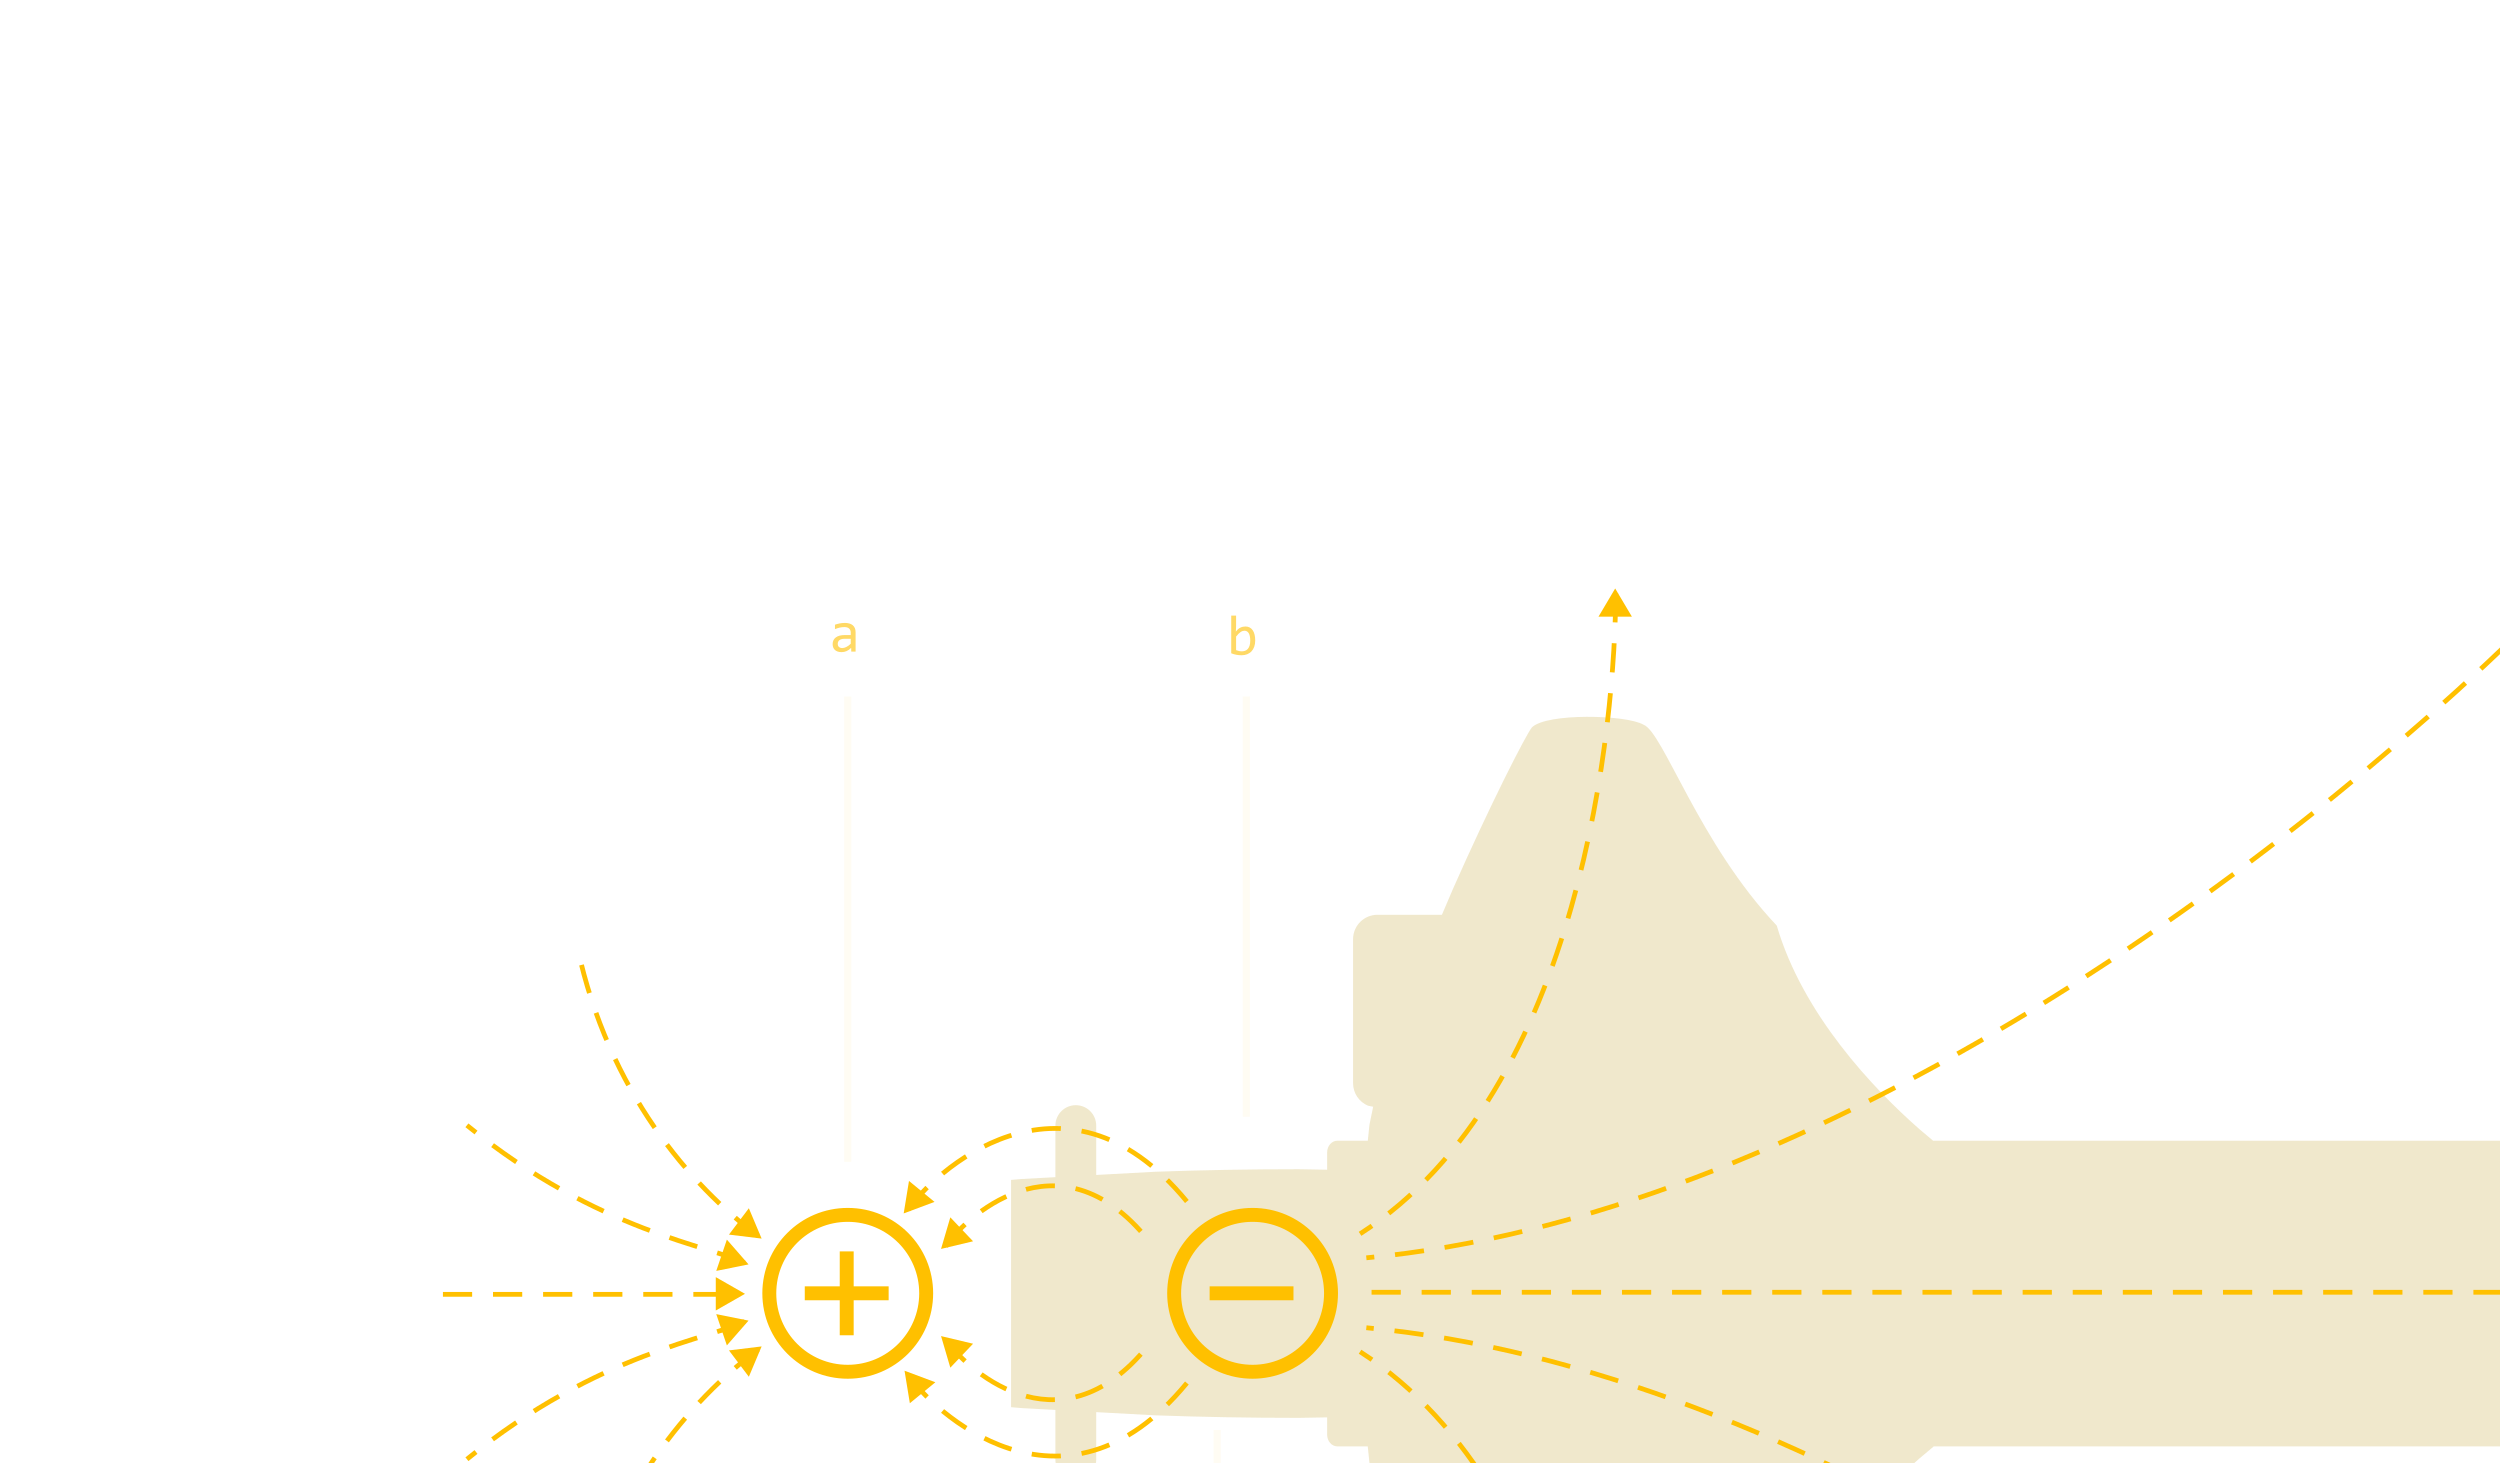
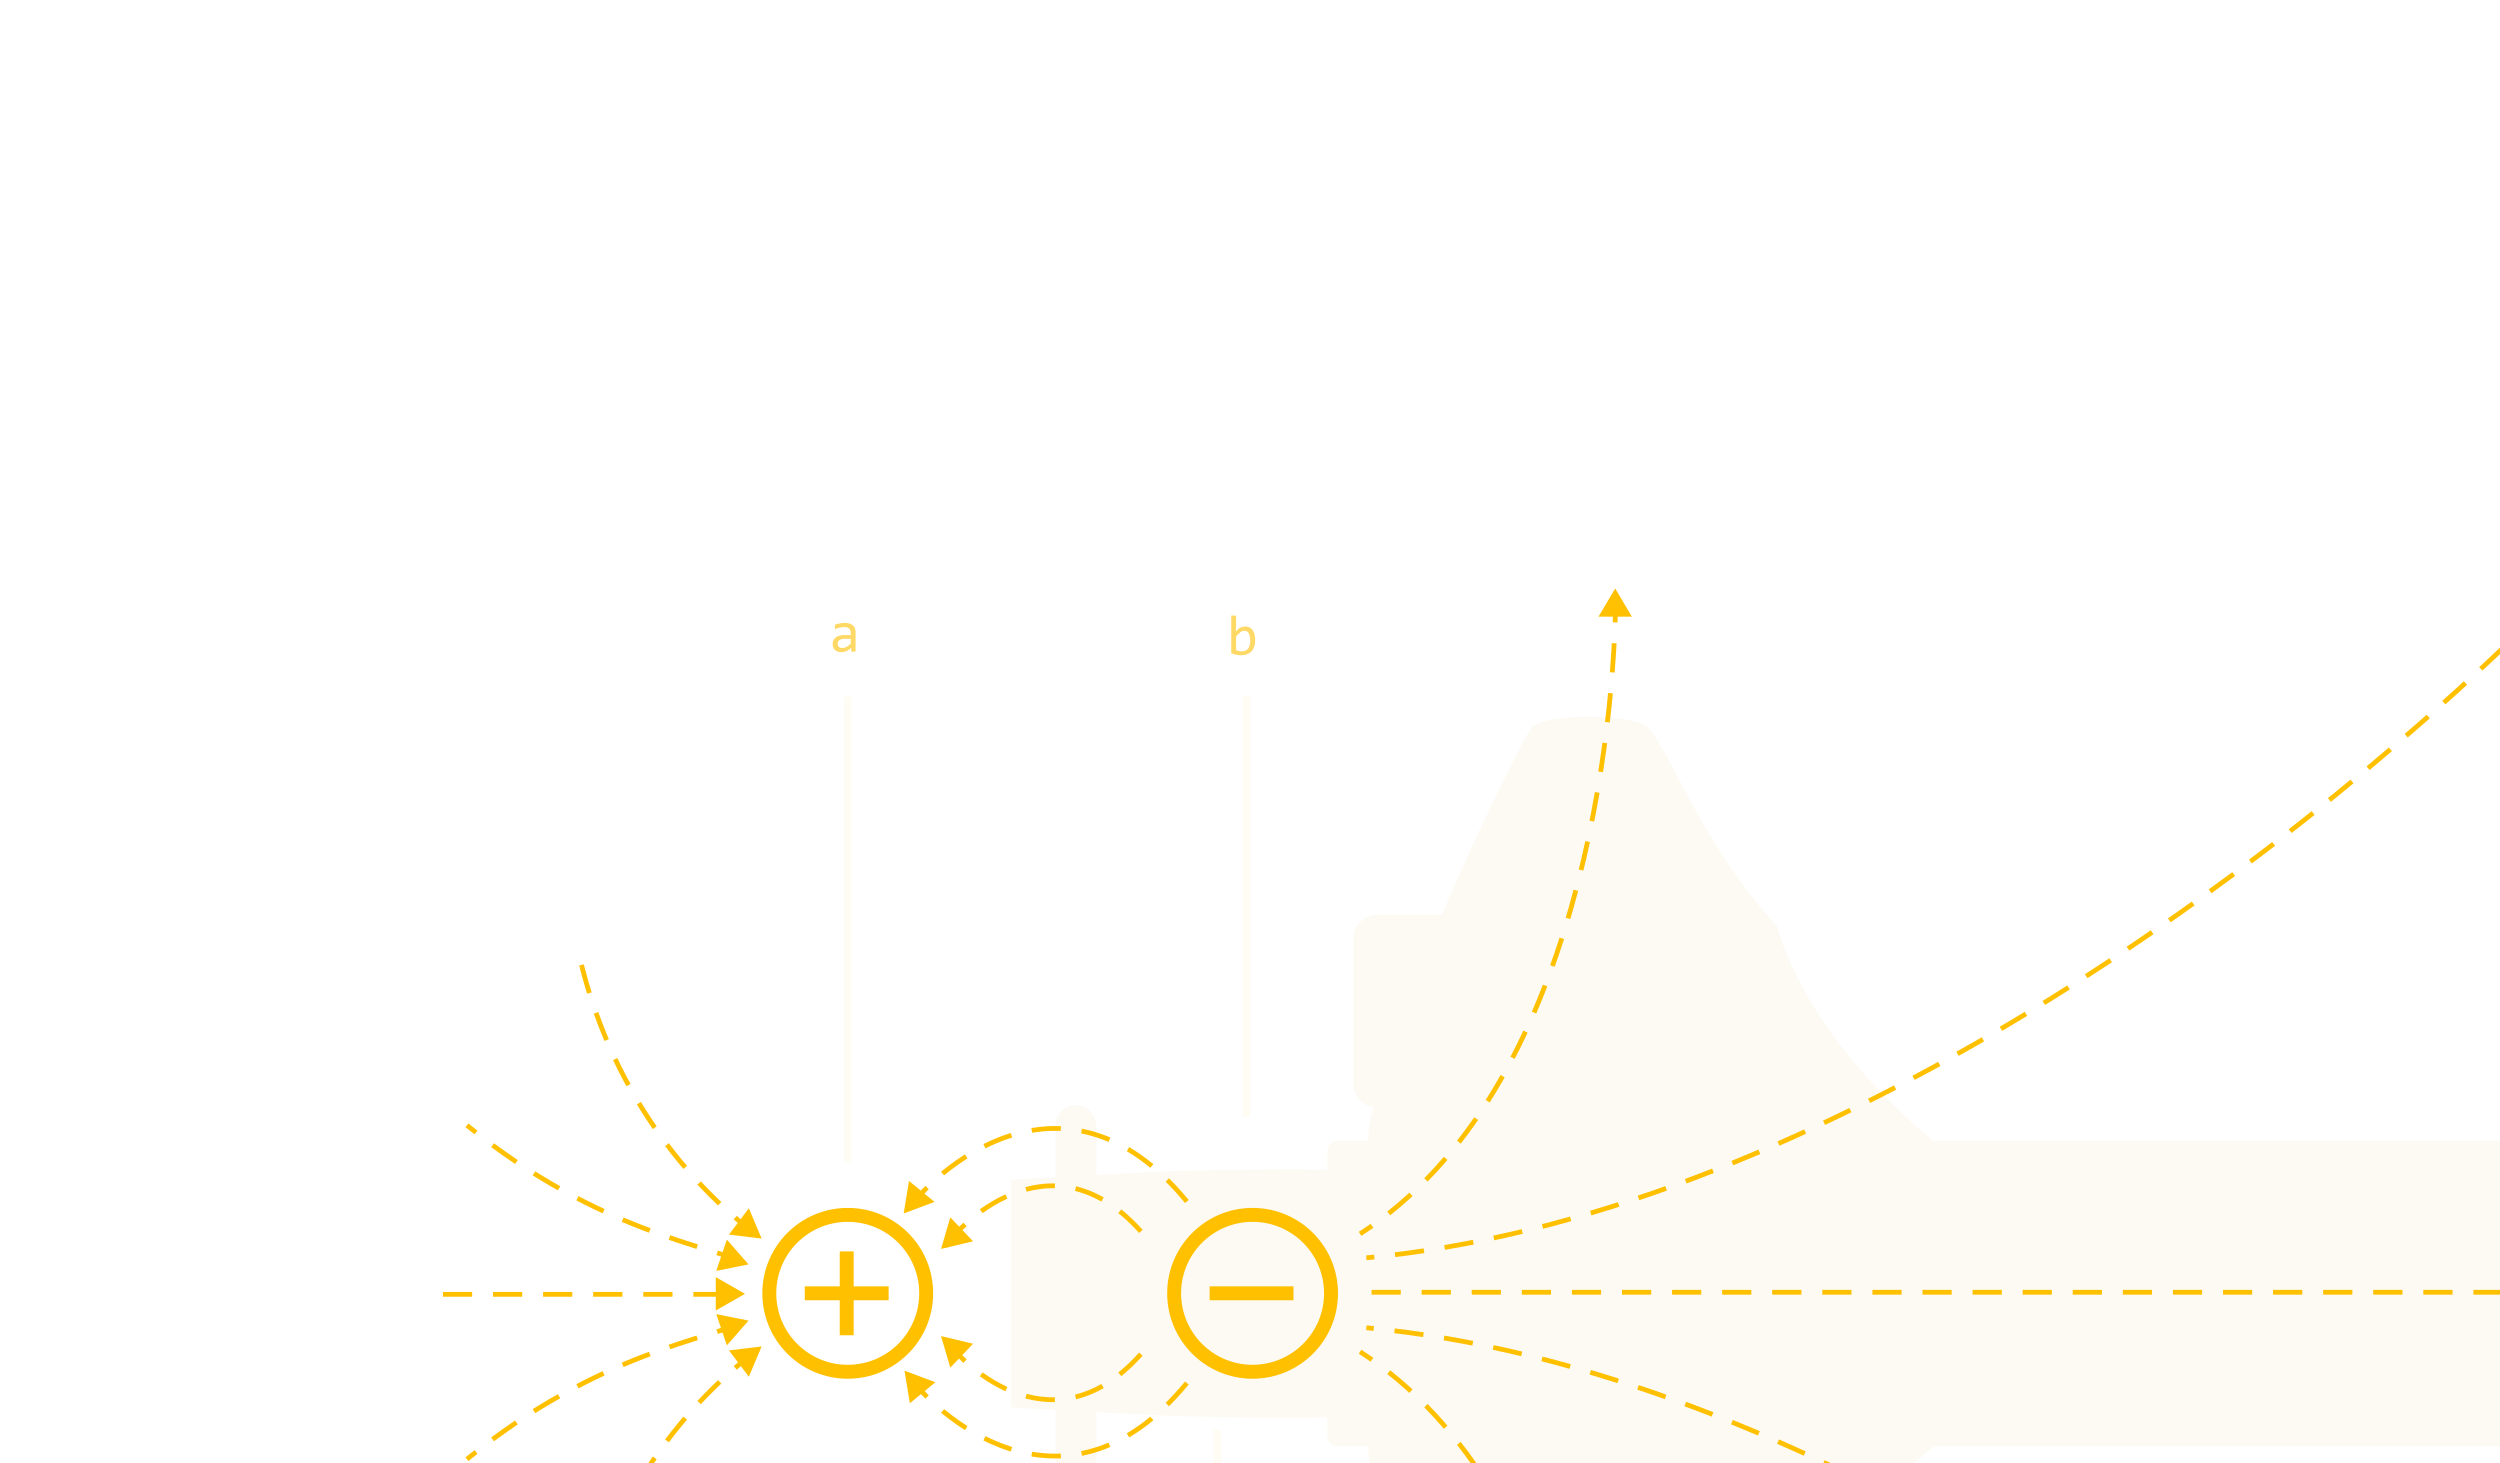
<svg xmlns="http://www.w3.org/2000/svg" viewBox="0 0 2396 1402" preserveAspectRatio="xMidYMid meet">
  <style>
  .flux {
    stroke-dasharray: 28 20;
    animation: flux-move 6s linear infinite;
  }

  @keyframes flux-move {
    from { stroke-dashoffset: 0; }
    to   { stroke-dashoffset: -288; }
  }

    .reverse {
  animation-direction: reverse;
}
  
  </style>
  <defs>
  
  </defs>
  <g>
    <path d="M1167.5 1752.5 1167.5 1534.53 1275.5 1452.97 1275.5 1403.5" stroke="#FFC000" stroke-width="6.875" stroke-miterlimit="8" stroke-opacity="0.05" fill="none" fill-rule="evenodd" />
    <path d="M1013.5 1826.5 1013.5 1533.89 1166.5 1418.18 1166.5 1370.5" stroke="#FFC000" stroke-width="6.875" stroke-miterlimit="8" stroke-opacity="0.05" fill="none" fill-rule="evenodd" />
    <path d="M861.5 1902.5 861.5 1532.68 1005.5 1423.5" stroke="#FFC000" stroke-width="6.875" stroke-miterlimit="8" stroke-opacity="0.05" fill="none" fill-rule="evenodd" />
-     <path d="M2643 1239.73C2643 1320.63 2544.92 1386.22 2423.94 1386.22L2423.86 1386.21 2423.82 1386.22 1853.31 1386.22 1839.43 1397.93C1795.42 1436.61 1727.78 1507.76 1702.82 1592.94 1628.37 1671.52 1593.75 1778.92 1575.06 1785.47 1566.92 1790.27 1543.7 1793.11 1520.76 1793 1497.82 1792.89 1475.17 1789.83 1468.16 1782.85 1462.19 1775.48 1427.7 1707.68 1392.49 1628.01L1381.94 1603.27 1320.17 1603.27C1307.25 1603.27 1296.78 1592.8 1296.78 1579.89L1296.78 1441.84C1296.78 1432.16 1302.67 1423.85 1311.06 1420.3L1316.02 1419.3 1312.47 1401.95 1310.85 1386.22 1281.69 1386.22C1276.29 1386.22 1271.92 1381.17 1271.92 1374.95L1271.92 1358.41 1244.58 1358.89C1197.55 1358.89 1151.65 1358.06 1107.31 1356.47L1050.61 1353.39 1050.61 1398.9C1050.61 1409.7 1041.85 1418.46 1031.05 1418.46 1020.25 1418.46 1011.49 1409.7 1011.49 1398.9L1011.49 1351.27 979.452 1349.53 969 1348.65 969 1130.82 979.452 1129.94 1011.49 1128.2 1011.49 1078.77C1011.49 1067.96 1020.25 1059.21 1031.05 1059.21 1041.85 1059.21 1050.61 1067.96 1050.61 1078.77L1050.61 1126.07 1107.31 1123C1151.65 1121.41 1197.55 1120.57 1244.58 1120.57L1271.92 1121.06 1271.92 1104.52C1271.92 1098.3 1276.29 1093.25 1281.69 1093.25L1310.9 1093.25 1312.47 1078.05 1316.02 1060.7 1311.06 1059.7C1302.67 1056.15 1296.78 1047.84 1296.78 1038.16L1296.78 900.11C1296.78 887.196 1307.25 876.728 1320.17 876.728L1381.94 876.728 1392.49 851.989C1427.7 772.319 1462.19 704.52 1468.16 697.153 1482.18 683.183 1558.78 684.929 1575.06 694.533 1593.75 701.082 1628.37 808.476 1702.82 887.057 1727.78 972.241 1795.42 1043.39 1839.43 1082.07L1852.68 1093.25 2423.82 1093.25 2423.86 1093.26 2423.94 1093.25C2544.92 1093.25 2643 1158.83 2643 1239.73Z" fill="#B88C00" fill-rule="evenodd" fill-opacity="0.2" />
+     <path d="M2643 1239.73C2643 1320.63 2544.92 1386.22 2423.94 1386.22L2423.86 1386.21 2423.82 1386.22 1853.31 1386.22 1839.43 1397.93C1795.42 1436.61 1727.78 1507.76 1702.82 1592.94 1628.37 1671.52 1593.75 1778.92 1575.06 1785.47 1566.92 1790.27 1543.7 1793.11 1520.76 1793 1497.82 1792.89 1475.17 1789.83 1468.16 1782.85 1462.19 1775.48 1427.7 1707.68 1392.49 1628.01L1381.94 1603.27 1320.17 1603.27C1307.25 1603.27 1296.78 1592.8 1296.78 1579.89L1296.78 1441.84C1296.78 1432.16 1302.67 1423.85 1311.06 1420.3L1316.02 1419.3 1312.47 1401.95 1310.85 1386.22 1281.69 1386.22C1276.29 1386.22 1271.92 1381.17 1271.92 1374.95L1271.92 1358.41 1244.58 1358.89C1197.55 1358.89 1151.65 1358.06 1107.31 1356.47L1050.61 1353.39 1050.61 1398.9C1050.61 1409.7 1041.85 1418.46 1031.05 1418.46 1020.25 1418.46 1011.49 1409.7 1011.49 1398.9L1011.49 1351.27 979.452 1349.53 969 1348.65 969 1130.82 979.452 1129.94 1011.49 1128.2 1011.49 1078.77C1011.49 1067.96 1020.25 1059.21 1031.05 1059.21 1041.85 1059.21 1050.61 1067.96 1050.61 1078.77L1050.61 1126.07 1107.31 1123C1151.65 1121.41 1197.55 1120.57 1244.58 1120.57L1271.92 1121.06 1271.92 1104.52C1271.92 1098.3 1276.29 1093.25 1281.69 1093.25L1310.9 1093.25 1312.47 1078.05 1316.02 1060.7 1311.06 1059.7C1302.67 1056.15 1296.78 1047.84 1296.78 1038.16L1296.78 900.11C1296.78 887.196 1307.25 876.728 1320.17 876.728L1381.94 876.728 1392.49 851.989C1427.7 772.319 1462.19 704.52 1468.16 697.153 1482.18 683.183 1558.78 684.929 1575.06 694.533 1593.75 701.082 1628.37 808.476 1702.82 887.057 1727.78 972.241 1795.42 1043.39 1839.43 1082.07L1852.68 1093.25 2423.82 1093.25 2423.86 1093.26 2423.94 1093.25C2544.92 1093.25 2643 1158.83 2643 1239.73Z" fill="#B88C00" fill-rule="evenodd" fill-opacity="0.05" />
    <path d="M812.5 667.5 812.5 1113.5" stroke="#FFC000" stroke-width="6.875" stroke-miterlimit="8" stroke-opacity="0.05" fill="none" fill-rule="evenodd" />
    <path d="M1194.5 667.5 1194.5 1070.26" stroke="#FFC000" stroke-width="6.875" stroke-miterlimit="8" stroke-opacity="0.05" fill="none" fill-rule="evenodd" />
    <path d="M0 0 0 75.47" stroke="#FFC000" stroke-width="6.875" stroke-miterlimit="8" stroke-opacity="0.05" fill="none" fill-rule="evenodd" transform="matrix(1 0 0 -1 1320.5 1692.97)" />
    <path d="M1192.73 604.48C1192.14 604.48 1191.54 604.573 1190.94 604.76 1190.33 604.947 1189.7 605.258 1189.05 605.693 1188.39 606.129 1187.71 606.707 1186.98 607.427 1186.26 608.147 1185.49 609.04 1184.66 610.107L1184.66 623.093C1185.58 623.449 1186.51 623.729 1187.45 623.933 1188.4 624.138 1189.3 624.24 1190.16 624.24 1191.23 624.24 1192.26 624.071 1193.23 623.733 1194.2 623.396 1195.06 622.831 1195.8 622.04 1196.54 621.249 1197.13 620.2 1197.57 618.893 1198.01 617.587 1198.23 615.964 1198.23 614.027 1198.23 612.622 1198.13 611.333 1197.92 610.16 1197.71 608.987 1197.39 607.982 1196.94 607.147 1196.5 606.311 1195.92 605.658 1195.23 605.187 1194.53 604.716 1193.7 604.48 1192.73 604.48ZM1180 590 1184.66 590 1184.66 600.373 1184.45 605.333C1185.79 603.538 1187.22 602.271 1188.75 601.534 1190.28 600.796 1191.92 600.427 1193.67 600.427 1195.21 600.427 1196.56 600.747 1197.72 601.387 1198.88 602.027 1199.85 602.929 1200.64 604.093 1201.43 605.258 1202.02 606.662 1202.41 608.307 1202.8 609.951 1203 611.787 1203 613.813 1203 616.035 1202.69 618.022 1202.08 619.773 1201.46 621.524 1200.58 623.009 1199.45 624.227 1198.31 625.444 1196.93 626.378 1195.31 627.026 1193.68 627.675 1191.85 628 1189.81 628 1188.22 628 1186.59 627.849 1184.93 627.547 1183.27 627.244 1181.63 626.764 1180 626.107Z" fill="#FFC000" fill-rule="evenodd" fill-opacity="0.6" />
    <path d="M809.478 612.212C808.327 612.212 807.335 612.328 806.502 612.562 805.67 612.795 804.988 613.127 804.456 613.558 803.925 613.989 803.531 614.505 803.274 615.106 803.017 615.707 802.889 616.385 802.889 617.138 802.889 617.659 802.969 618.157 803.128 618.633 803.287 619.108 803.544 619.53 803.898 619.898 804.253 620.266 804.713 620.558 805.28 620.773 805.847 620.988 806.538 621.096 807.353 621.096 808.415 621.096 809.633 620.769 811.006 620.114 812.379 619.458 813.827 618.422 815.35 617.004L815.35 612.212ZM809.584 597C811.196 597 812.649 597.18 813.942 597.539 815.235 597.898 816.329 598.445 817.223 599.181 818.118 599.917 818.804 600.841 819.282 601.954 819.761 603.067 820 604.377 820 605.885L820 624.516 815.855 624.516 815.749 620.881C814.296 622.335 812.822 623.385 811.325 624.031 809.828 624.677 808.256 625 806.608 625 805.085 625 803.783 624.802 802.703 624.408 801.622 624.013 800.732 623.47 800.033 622.779 799.333 622.088 798.819 621.276 798.491 620.342 798.164 619.409 798 618.395 798 617.3 798 614.59 798.996 612.467 800.989 610.933 802.982 609.398 805.926 608.631 809.823 608.631L815.35 608.631 815.35 606.262C815.35 604.664 814.845 603.385 813.836 602.425 812.826 601.465 811.285 600.985 809.212 600.985 807.707 600.985 806.223 601.155 804.762 601.497 803.301 601.837 801.791 602.322 800.232 602.95L800.232 598.723C800.816 598.508 801.467 598.297 802.185 598.091 802.902 597.884 803.659 597.7 804.456 597.539 805.253 597.377 806.086 597.247 806.954 597.148 807.822 597.05 808.699 597 809.584 597Z" fill="#FFC000" fill-rule="evenodd" fill-opacity="0.6" />
    <path d="M860.664 1957C861.274 1957 861.852 1957.12 862.399 1957.35 862.946 1957.59 863.421 1957.91 863.824 1958.32 864.228 1958.74 864.546 1959.22 864.779 1959.77 865.012 1960.32 865.129 1960.91 865.129 1961.54 865.129 1962.15 865.012 1962.73 864.779 1963.27 864.546 1963.81 864.228 1964.28 863.824 1964.69 863.421 1965.09 862.946 1965.41 862.399 1965.65 861.852 1965.88 861.274 1966 860.664 1966 860.036 1966 859.453 1965.88 858.915 1965.65 858.378 1965.41 857.907 1965.09 857.503 1964.69 857.1 1964.28 856.782 1963.81 856.549 1963.27 856.315 1962.73 856.199 1962.15 856.199 1961.54 856.199 1960.91 856.315 1960.32 856.549 1959.77 856.782 1959.22 857.1 1958.74 857.503 1958.32 857.907 1957.91 858.378 1957.59 858.915 1957.35 859.453 1957.12 860.036 1957 860.664 1957ZM882.235 1938.38 894.958 1938.38 894.958 1961.59 903 1961.59 903 1965.51 881.348 1965.51 881.348 1961.59 890.224 1961.59 890.224 1942.27 882.235 1942.27ZM832.61 1938C834.009 1938 835.318 1938.1 836.537 1938.3 837.756 1938.5 838.922 1938.82 840.034 1939.27L840.034 1943.76C838.868 1943.14 837.68 1942.7 836.47 1942.42 835.259 1942.14 834.009 1942 832.718 1942 831.516 1942 830.382 1942.23 829.315 1942.69 828.248 1943.15 827.311 1943.81 826.504 1944.68 825.698 1945.54 825.061 1946.59 824.595 1947.84 824.128 1949.08 823.895 1950.49 823.895 1952.05 823.895 1955.33 824.689 1957.79 826.276 1959.42 827.863 1961.05 830.064 1961.86 832.879 1961.86 834.152 1961.86 835.385 1961.72 836.577 1961.43 837.77 1961.14 838.922 1960.71 840.034 1960.14L840.034 1964.51C838.814 1964.98 837.564 1965.33 836.282 1965.55 835 1965.78 833.677 1965.89 832.314 1965.89 828.046 1965.89 824.761 1964.73 822.456 1962.41 820.152 1960.08 819 1956.68 819 1952.22 819 1950.07 819.332 1948.13 819.995 1946.38 820.659 1944.63 821.591 1943.14 822.793 1941.89 823.994 1940.65 825.429 1939.69 827.096 1939.01 828.764 1938.34 830.602 1938 832.61 1938ZM891.864 1927C892.385 1927 892.869 1927.09 893.317 1927.28 893.765 1927.47 894.155 1927.74 894.487 1928.08 894.819 1928.42 895.079 1928.82 895.267 1929.26 895.455 1929.7 895.549 1930.18 895.549 1930.7 895.549 1931.21 895.455 1931.68 895.267 1932.14 895.079 1932.59 894.819 1932.98 894.487 1933.32 894.155 1933.67 893.765 1933.93 893.317 1934.12 892.869 1934.31 892.385 1934.41 891.864 1934.41 891.345 1934.41 890.86 1934.31 890.412 1934.12 889.964 1933.93 889.574 1933.67 889.242 1933.32 888.91 1932.98 888.65 1932.59 888.462 1932.14 888.274 1931.68 888.18 1931.21 888.18 1930.7 888.18 1930.18 888.274 1929.7 888.462 1929.26 888.65 1928.82 888.91 1928.42 889.242 1928.08 889.574 1927.74 889.964 1927.47 890.412 1927.28 890.86 1927.09 891.345 1927 891.864 1927Z" fill="#FFC000" fill-rule="evenodd" fill-opacity="0.6" />
    <path d="M999.669 1888C1000.28 1888 1000.86 1888.12 1001.4 1888.35 1001.95 1888.59 1002.43 1888.91 1002.83 1889.32 1003.23 1889.74 1003.55 1890.22 1003.78 1890.77 1004.02 1891.32 1004.13 1891.91 1004.13 1892.54 1004.13 1893.15 1004.02 1893.73 1003.78 1894.27 1003.55 1894.81 1003.23 1895.28 1002.83 1895.69 1002.43 1896.09 1001.95 1896.41 1001.4 1896.65 1000.86 1896.88 1000.28 1897 999.669 1897 999.041 1897 998.459 1896.88 997.921 1896.65 997.382 1896.41 996.912 1896.09 996.508 1895.69 996.105 1895.28 995.786 1894.81 995.553 1894.27 995.32 1893.73 995.204 1893.15 995.204 1892.54 995.204 1891.91 995.32 1891.32 995.553 1890.77 995.786 1890.22 996.105 1889.74 996.508 1889.32 996.912 1888.91 997.382 1888.59 997.921 1888.35 998.459 1888.12 999.041 1888 999.669 1888ZM1052.23 1869.38 1064.96 1869.38 1064.96 1892.59 1073 1892.59 1073 1896.51 1051.35 1896.51 1051.35 1892.59 1060.22 1892.59 1060.22 1873.27 1052.23 1873.27ZM1021.24 1869.38 1033.97 1869.38 1033.97 1892.59 1042.01 1892.59 1042.01 1896.51 1020.36 1896.51 1020.36 1892.59 1029.23 1892.59 1029.23 1873.27 1021.24 1873.27ZM971.612 1869C973.011 1869 974.32 1869.1 975.539 1869.3 976.759 1869.5 977.924 1869.82 979.036 1870.27L979.036 1874.76C977.871 1874.14 976.683 1873.7 975.472 1873.42 974.261 1873.14 973.011 1873 971.719 1873 970.518 1873 969.384 1873.23 968.316 1873.69 967.249 1874.15 966.312 1874.81 965.505 1875.68 964.698 1876.54 964.062 1877.59 963.595 1878.84 963.129 1880.08 962.896 1881.49 962.896 1883.05 962.896 1886.33 963.69 1888.79 965.277 1890.42 966.864 1892.05 969.065 1892.87 971.881 1892.87 973.154 1892.87 974.387 1892.72 975.58 1892.43 976.772 1892.14 977.924 1891.71 979.036 1891.14L979.036 1895.51C977.817 1895.98 976.566 1896.33 975.284 1896.55 974.001 1896.78 972.679 1896.89 971.316 1896.89 967.048 1896.89 963.761 1895.73 961.457 1893.41 959.152 1891.08 958 1887.68 958 1883.22 958 1881.07 958.332 1879.13 958.995 1877.38 959.659 1875.63 960.592 1874.14 961.793 1872.89 962.995 1871.65 964.429 1870.69 966.097 1870.01 967.765 1869.34 969.603 1869 971.612 1869ZM1061.86 1858C1062.38 1858 1062.87 1858.09 1063.32 1858.28 1063.76 1858.47 1064.15 1858.74 1064.49 1859.08 1064.82 1859.42 1065.08 1859.82 1065.27 1860.26 1065.45 1860.7 1065.55 1861.18 1065.55 1861.7 1065.55 1862.21 1065.45 1862.68 1065.27 1863.13 1065.08 1863.59 1064.82 1863.98 1064.49 1864.32 1064.15 1864.67 1063.76 1864.93 1063.32 1865.12 1062.87 1865.31 1062.38 1865.41 1061.86 1865.41 1061.34 1865.41 1060.86 1865.31 1060.41 1865.12 1059.96 1864.93 1059.57 1864.67 1059.24 1864.32 1058.91 1863.98 1058.65 1863.59 1058.46 1863.13 1058.27 1862.68 1058.18 1862.21 1058.18 1861.7 1058.18 1861.18 1058.27 1860.7 1058.46 1860.26 1058.65 1859.82 1058.91 1859.42 1059.24 1859.08 1059.57 1858.74 1059.96 1858.47 1060.41 1858.28 1060.86 1858.09 1061.34 1858 1061.86 1858ZM1030.87 1858C1031.39 1858 1031.88 1858.09 1032.33 1858.28 1032.77 1858.47 1033.16 1858.74 1033.5 1859.08 1033.83 1859.42 1034.09 1859.82 1034.28 1860.26 1034.46 1860.7 1034.56 1861.18 1034.56 1861.7 1034.56 1862.21 1034.46 1862.68 1034.28 1863.13 1034.09 1863.59 1033.83 1863.98 1033.5 1864.32 1033.16 1864.67 1032.77 1864.93 1032.33 1865.12 1031.88 1865.31 1031.39 1865.41 1030.87 1865.41 1030.35 1865.41 1029.87 1865.31 1029.42 1865.12 1028.97 1864.93 1028.58 1864.67 1028.25 1864.32 1027.92 1863.98 1027.66 1863.59 1027.47 1863.13 1027.28 1862.68 1027.19 1862.21 1027.19 1861.7 1027.19 1861.18 1027.28 1860.7 1027.47 1860.26 1027.66 1859.82 1027.92 1859.42 1028.25 1859.08 1028.58 1858.74 1028.97 1858.47 1029.42 1858.28 1029.87 1858.09 1030.35 1858 1030.87 1858Z" fill="#FFC000" fill-rule="evenodd" fill-opacity="0.6" />
    <path d="M1138.39 1819C1138.99 1819 1139.57 1819.12 1140.11 1819.35 1140.65 1819.59 1141.13 1819.91 1141.53 1820.32 1141.93 1820.74 1142.24 1821.22 1142.47 1821.77 1142.71 1822.32 1142.82 1822.91 1142.82 1823.54 1142.82 1824.15 1142.71 1824.73 1142.47 1825.27 1142.24 1825.81 1141.93 1826.28 1141.53 1826.69 1141.13 1827.09 1140.65 1827.41 1140.11 1827.65 1139.57 1827.88 1138.99 1828 1138.39 1828 1137.76 1828 1137.18 1827.88 1136.65 1827.65 1136.12 1827.41 1135.65 1827.09 1135.25 1826.69 1134.85 1826.28 1134.53 1825.81 1134.3 1825.27 1134.07 1824.73 1133.95 1824.15 1133.95 1823.54 1133.95 1822.91 1134.07 1822.32 1134.3 1821.77 1134.53 1821.22 1134.85 1820.74 1135.25 1820.32 1135.65 1819.91 1136.12 1819.59 1136.65 1819.35 1137.18 1819.12 1137.76 1819 1138.39 1819ZM1221.37 1800.38 1234.01 1800.38 1234.01 1823.59 1242 1823.59 1242 1827.51 1220.49 1827.51 1220.49 1823.59 1229.31 1823.59 1229.31 1804.27 1221.37 1804.27ZM1190.59 1800.38 1203.23 1800.38 1203.23 1823.59 1211.22 1823.59 1211.22 1827.51 1189.71 1827.51 1189.71 1823.59 1198.53 1823.59 1198.53 1804.27 1190.59 1804.27ZM1159.81 1800.38 1172.45 1800.38 1172.45 1823.59 1180.44 1823.59 1180.44 1827.51 1158.93 1827.51 1158.93 1823.59 1167.75 1823.59 1167.75 1804.27 1159.81 1804.27ZM1110.52 1800C1111.91 1800 1113.21 1800.1 1114.42 1800.3 1115.63 1800.5 1116.79 1800.82 1117.89 1801.27L1117.89 1805.76C1116.74 1805.14 1115.56 1804.7 1114.35 1804.42 1113.15 1804.14 1111.91 1804 1110.63 1804 1109.43 1804 1108.31 1804.23 1107.25 1804.69 1106.19 1805.15 1105.26 1805.81 1104.45 1806.68 1103.65 1807.54 1103.02 1808.59 1102.56 1809.84 1102.09 1811.08 1101.86 1812.49 1101.86 1814.05 1101.86 1817.33 1102.65 1819.79 1104.23 1821.42 1105.8 1823.05 1107.99 1823.86 1110.79 1823.86 1112.05 1823.86 1113.28 1823.72 1114.46 1823.43 1115.64 1823.14 1116.79 1822.71 1117.89 1822.14L1117.89 1826.51C1116.68 1826.98 1115.44 1827.33 1114.17 1827.55 1112.89 1827.78 1111.58 1827.89 1110.23 1827.89 1105.99 1827.89 1102.72 1826.73 1100.43 1824.41 1098.14 1822.08 1097 1818.68 1097 1814.22 1097 1812.07 1097.33 1810.13 1097.99 1808.38 1098.65 1806.63 1099.57 1805.14 1100.77 1803.89 1101.96 1802.65 1103.39 1801.69 1105.04 1801.01 1106.7 1800.34 1108.52 1800 1110.52 1800ZM1230.94 1789C1231.46 1789 1231.94 1789.09 1232.38 1789.28 1232.83 1789.47 1233.21 1789.74 1233.54 1790.08 1233.87 1790.42 1234.13 1790.82 1234.32 1791.26 1234.51 1791.7 1234.6 1792.18 1234.6 1792.7 1234.6 1793.21 1234.51 1793.68 1234.32 1794.13 1234.13 1794.59 1233.87 1794.98 1233.54 1795.32 1233.21 1795.67 1232.83 1795.93 1232.38 1796.12 1231.94 1796.31 1231.46 1796.41 1230.94 1796.41 1230.42 1796.41 1229.94 1796.31 1229.5 1796.12 1229.05 1795.93 1228.66 1795.67 1228.33 1795.32 1228 1794.98 1227.75 1794.59 1227.56 1794.13 1227.37 1793.68 1227.28 1793.21 1227.28 1792.7 1227.28 1792.18 1227.37 1791.7 1227.56 1791.26 1227.75 1790.82 1228 1790.42 1228.33 1790.08 1228.66 1789.74 1229.05 1789.47 1229.5 1789.28 1229.94 1789.09 1230.42 1789 1230.94 1789ZM1200.16 1789C1200.68 1789 1201.16 1789.09 1201.6 1789.28 1202.05 1789.47 1202.43 1789.74 1202.76 1790.08 1203.09 1790.42 1203.35 1790.82 1203.54 1791.26 1203.73 1791.7 1203.82 1792.18 1203.82 1792.7 1203.82 1793.21 1203.73 1793.68 1203.54 1794.13 1203.35 1794.59 1203.09 1794.98 1202.76 1795.32 1202.43 1795.67 1202.05 1795.93 1201.6 1796.12 1201.16 1796.31 1200.68 1796.41 1200.16 1796.41 1199.64 1796.41 1199.16 1796.31 1198.72 1796.12 1198.27 1795.93 1197.88 1795.67 1197.55 1795.32 1197.22 1794.98 1196.97 1794.59 1196.78 1794.13 1196.59 1793.68 1196.5 1793.21 1196.5 1792.7 1196.5 1792.18 1196.59 1791.7 1196.78 1791.26 1196.97 1790.82 1197.22 1790.42 1197.55 1790.08 1197.88 1789.74 1198.27 1789.47 1198.72 1789.28 1199.16 1789.09 1199.64 1789 1200.16 1789ZM1169.38 1789C1169.9 1789 1170.38 1789.09 1170.82 1789.28 1171.27 1789.47 1171.66 1789.74 1171.98 1790.08 1172.31 1790.42 1172.57 1790.82 1172.76 1791.26 1172.95 1791.7 1173.04 1792.18 1173.04 1792.7 1173.04 1793.21 1172.95 1793.68 1172.76 1794.13 1172.57 1794.59 1172.31 1794.98 1171.98 1795.32 1171.66 1795.67 1171.27 1795.93 1170.82 1796.12 1170.38 1796.31 1169.9 1796.41 1169.38 1796.41 1168.86 1796.41 1168.38 1796.31 1167.94 1796.12 1167.49 1795.93 1167.1 1795.67 1166.77 1795.32 1166.45 1794.98 1166.19 1794.59 1166 1794.13 1165.81 1793.68 1165.72 1793.21 1165.72 1792.7 1165.72 1792.18 1165.81 1791.7 1166 1791.26 1166.19 1790.82 1166.45 1790.42 1166.77 1790.08 1167.1 1789.74 1167.49 1789.47 1167.94 1789.28 1168.38 1789.09 1168.86 1789 1169.38 1789Z" fill="#FFC000" fill-rule="evenodd" fill-opacity="0.6" />
    <path d="M1308.65 1750C1309.26 1750 1309.84 1750.12 1310.39 1750.35 1310.93 1750.59 1311.41 1750.91 1311.81 1751.32 1312.22 1751.74 1312.53 1752.22 1312.77 1752.77 1313 1753.32 1313.12 1753.91 1313.12 1754.54 1313.12 1755.15 1313 1755.73 1312.77 1756.27 1312.53 1756.81 1312.22 1757.28 1311.81 1757.69 1311.41 1758.09 1310.93 1758.41 1310.39 1758.65 1309.84 1758.88 1309.26 1759 1308.65 1759 1308.03 1759 1307.44 1758.88 1306.91 1758.65 1306.37 1758.41 1305.9 1758.09 1305.49 1757.69 1305.09 1757.28 1304.77 1756.81 1304.54 1756.27 1304.31 1755.73 1304.19 1755.15 1304.19 1754.54 1304.19 1753.91 1304.31 1753.32 1304.54 1752.77 1304.77 1752.22 1305.09 1751.74 1305.49 1751.32 1305.9 1750.91 1306.37 1750.59 1306.91 1750.35 1307.44 1750.12 1308.03 1750 1308.65 1750ZM1357.46 1731.38 1362.78 1731.38 1369.4 1749.32 1370.82 1753.7 1372.3 1749.22 1378.86 1731.38 1384 1731.38 1373.41 1758.51 1368.03 1758.51ZM1330.22 1731.38 1342.94 1731.38 1342.94 1754.59 1350.98 1754.59 1350.98 1758.51 1329.33 1758.51 1329.33 1754.59 1338.21 1754.59 1338.21 1735.27 1330.22 1735.27ZM1280.61 1731C1282 1731 1283.31 1731.1 1284.53 1731.3 1285.75 1731.5 1286.92 1731.82 1288.03 1732.27L1288.03 1736.76C1286.86 1736.14 1285.68 1735.7 1284.47 1735.42 1283.26 1735.14 1282 1735 1280.71 1735 1279.51 1735 1278.38 1735.23 1277.31 1735.69 1276.25 1736.15 1275.31 1736.81 1274.5 1737.68 1273.7 1738.54 1273.06 1739.59 1272.59 1740.84 1272.13 1742.08 1271.89 1743.49 1271.89 1745.05 1271.89 1748.33 1272.69 1750.79 1274.27 1752.42 1275.86 1754.05 1278.06 1754.86 1280.88 1754.86 1282.15 1754.86 1283.38 1754.72 1284.57 1754.43 1285.77 1754.14 1286.92 1753.71 1288.03 1753.14L1288.03 1757.51C1286.81 1757.98 1285.56 1758.33 1284.28 1758.55 1283 1758.78 1281.67 1758.89 1280.31 1758.89 1276.04 1758.89 1272.76 1757.73 1270.46 1755.41 1268.15 1753.08 1267 1749.68 1267 1745.22 1267 1743.07 1267.33 1741.13 1267.99 1739.38 1268.66 1737.63 1269.59 1736.14 1270.79 1734.89 1271.99 1733.65 1273.43 1732.69 1275.09 1732.01 1276.76 1731.34 1278.6 1731 1280.61 1731ZM1339.85 1720C1340.37 1720 1340.85 1720.09 1341.3 1720.28 1341.75 1720.47 1342.14 1720.74 1342.47 1721.08 1342.8 1721.42 1343.06 1721.82 1343.25 1722.26 1343.44 1722.7 1343.53 1723.18 1343.53 1723.7 1343.53 1724.21 1343.44 1724.68 1343.25 1725.14 1343.06 1725.59 1342.8 1725.98 1342.47 1726.32 1342.14 1726.67 1341.75 1726.93 1341.3 1727.12 1340.85 1727.31 1340.37 1727.41 1339.85 1727.41 1339.33 1727.41 1338.84 1727.31 1338.39 1727.12 1337.95 1726.93 1337.56 1726.67 1337.22 1726.32 1336.89 1725.98 1336.63 1725.59 1336.44 1725.14 1336.26 1724.68 1336.16 1724.21 1336.16 1723.7 1336.16 1723.18 1336.26 1722.7 1336.44 1722.26 1336.63 1721.82 1336.89 1721.42 1337.22 1721.08 1337.56 1720.74 1337.95 1720.47 1338.39 1720.28 1338.84 1720.09 1339.33 1720 1339.85 1720Z" fill="#FFC000" fill-rule="evenodd" fill-opacity="0.6" />
    <path class="flux" d="M1314.5 1238.5 2814.36 1238.5" stroke="#FFC000" stroke-width="4.583" stroke-miterlimit="8" fill="none" fill-rule="evenodd" />
    <path class="flux" d="M424.5 1240.5 710.287 1240.5" stroke="#FFC000" stroke-width="4.583" stroke-miterlimit="8" fill="none" fill-rule="evenodd" />
    <path class="flux reverse" d="M870.5 1159.5C891.212 1126.99 1018 1006.2 1137.5 1151.51" stroke="#FFC000" stroke-width="4.583" stroke-miterlimit="8" fill="none" fill-rule="evenodd" />
    <path class="flux reverse" d="M906.5 1194.5C921.549 1170.33 1013.67 1080.51 1100.5 1188.56" stroke="#FFC000" stroke-width="4.583" stroke-miterlimit="8" fill="none" fill-rule="evenodd" />
    <path class="flux reverse" d="M726.5 1184.5C662.309 1136.95 583.137 1045.72 553.5 908.5" stroke="#FFC000" stroke-width="4.583" stroke-miterlimit="8" fill="none" fill-rule="evenodd" />
    <path class="flux reverse" d="M713.5 1210.5C683.827 1194.49 573.964 1181.34 447.5 1078.5" stroke="#FFC000" stroke-width="4.583" stroke-miterlimit="8" fill="none" fill-rule="evenodd" />
    <path class="flux reverse" d="M2432.5 588.5C2172.44 845.562 1726.51 1166.59 1309.5 1205.5" stroke="#FFC000" stroke-width="4.583" stroke-miterlimit="8" fill="none" fill-rule="evenodd" />
    <path class="flux reverse" d="M1548.5 568.5C1548.11 688.567 1517.29 1045.09 1303.5 1182.5" stroke="#FFC000" stroke-width="4.583" stroke-miterlimit="8" fill="none" fill-rule="evenodd" />
    <g>
      <g>
        <g>
          <path d="M1200.5 1162.31C1157.86 1162.3 1123.28 1196.86 1123.27 1239.5 1123.26 1282.14 1157.81 1316.72 1200.46 1316.73 1243.1 1316.74 1277.68 1282.19 1277.69 1239.54 1277.69 1239.54 1277.69 1239.53 1277.69 1239.52 1277.71 1196.9 1243.18 1162.33 1200.56 1162.31 1200.54 1162.31 1200.52 1162.31 1200.5 1162.31ZM1200.5 1312.67C1160.1 1312.68 1127.34 1279.94 1127.33 1239.54 1127.32 1199.14 1160.06 1166.39 1200.46 1166.37 1240.85 1166.36 1273.61 1199.1 1273.62 1239.5 1273.62 1239.51 1273.62 1239.52 1273.62 1239.53 1273.58 1279.9 1240.87 1312.62 1200.5 1312.67Z" stroke="#FFC000" stroke-width="9.286" fill="#FFC000" />
          <path d="M1163.94 1237.47 1235.03 1237.47 1235.03 1241.53 1163.94 1241.53Z" stroke="#FFC000" stroke-width="9.286" fill="#FFC000" />
        </g>
      </g>
    </g>
    <g>
      <g>
        <g>
          <path d="M812.5 1162.31C769.858 1162.3 735.28 1196.86 735.268 1239.5 735.255 1282.14 769.813 1316.72 812.455 1316.73 855.097 1316.74 889.675 1282.19 889.687 1239.54 889.687 1239.54 889.687 1239.53 889.687 1239.52 889.71 1196.9 855.179 1162.33 812.561 1162.31 812.541 1162.31 812.52 1162.31 812.5 1162.31ZM812.5 1312.67C772.102 1312.68 739.343 1279.94 739.33 1239.54 739.318 1199.14 772.057 1166.39 812.455 1166.37 852.853 1166.36 885.613 1199.1 885.625 1239.5 885.625 1239.51 885.625 1239.52 885.625 1239.53 885.585 1279.9 852.873 1312.62 812.5 1312.67Z" stroke="#FFC000" stroke-width="9.286" fill="#FFC000" />
          <path d="M813.516 1203.98 809.453 1203.98 809.453 1237.47 775.938 1237.47 775.938 1241.53 809.453 1241.53 809.453 1275.08 813.516 1275.08 813.516 1241.53 847.031 1241.53 847.031 1237.47 813.516 1237.47 813.516 1203.98Z" stroke="#FFC000" stroke-width="9.286" fill="#FFC000" />
        </g>
      </g>
    </g>
    <path class="flux reverse" d="M78 267C45.495 246.288-75.304 119.501 70.01 0" stroke="#FFC000" stroke-width="4.583" stroke-miterlimit="8" fill="none" fill-rule="evenodd" transform="matrix(-1.83697e-16 -1 -1 1.83697e-16 1137.5 1395.5)" />
    <path class="flux reverse" d="M58 194C33.83 178.951-55.995 86.828 52.058 0" stroke="#FFC000" stroke-width="4.583" stroke-miterlimit="8" fill="none" fill-rule="evenodd" transform="matrix(-1.83697e-16 -1 -1 1.83697e-16 1100.5 1341.5)" />
    <path class="flux reverse" d="M173 276C108.809 228.446 29.637 137.221 0 0" stroke="#FFC000" stroke-width="4.583" stroke-miterlimit="8" fill="none" fill-rule="evenodd" transform="matrix(1 0 0 -1 553.5 1569.5)" />
    <path class="flux reverse" d="M266 132C236.326 115.994 126.464 102.836 0 0" stroke="#FFC000" stroke-width="4.583" stroke-miterlimit="8" fill="none" fill-rule="evenodd" transform="matrix(1 0 0 -1 447.5 1398.5)" />
    <path class="flux reverse" d="M616 1123C359.355 862.939 38.847 417.015 0 0" stroke="#FFC000" stroke-width="4.583" stroke-miterlimit="8" fill="none" fill-rule="evenodd" transform="matrix(6.12323e-17 1 1 -6.12323e-17 1309.5 1272.5)" />
    <path class="flux reverse" d="M614 245C493.933 244.609 137.414 213.792 0 0" stroke="#FFC000" stroke-width="4.583" stroke-miterlimit="8" fill="none" fill-rule="evenodd" transform="matrix(6.12323e-17 1 1 -6.12323e-17 1303.5 1295.5)" />
    <path d="M1532 591 1548 564 1564 591Z" fill="#FFC000" fill-rule="evenodd" />
    <path d="M2404.69 592.797 2435.24 584.881 2426.94 615.323Z" fill="#FFC000" fill-rule="evenodd" />
    <path d="M2793 1222 2820 1237.5 2793 1253Z" fill="#FFC000" fill-rule="evenodd" />
    <path d="M895.643 1151.9 866.089 1162.95 871.175 1131.81Z" fill="#FFC000" fill-rule="evenodd" />
    <path d="M932.585 1189.65 901.893 1196.97 910.783 1166.7Z" fill="#FFC000" fill-rule="evenodd" />
    <path d="M686 1224 714 1240 686 1256Z" fill="#FFC000" fill-rule="evenodd" />
    <path d="M696.637 1188.05 717.389 1211.81 686.456 1218.03Z" fill="#FFC000" fill-rule="evenodd" />
    <path d="M717.698 1157.98 729.947 1187.06 698.626 1183.25Z" fill="#FFC000" fill-rule="evenodd" />
    <path d="M0 27 16 0 32 27Z" fill="#FFC000" fill-rule="evenodd" transform="matrix(1 0 0 -1 1532 1913)" />
    <path d="M0 27.293 15.83 0 31.66 27.293Z" fill="#FFC000" fill-rule="evenodd" transform="matrix(0.702707 -0.71148 -0.71148 -0.702707 2424.11 1903.86)" />
    <path d="M0 27.293 15.83 0 31.66 27.293Z" fill="#FFC000" fill-rule="evenodd" transform="matrix(-0.772855 0.634583 0.634583 0.772855 879.142 1303.66)" />
    <path d="M0 27.293 15.83 0 31.66 27.293Z" fill="#FFC000" fill-rule="evenodd" transform="matrix(-0.688629 0.725114 0.725114 0.688629 912.794 1269.03)" />
    <path d="M0 27.293 15.83 0 31.66 27.293Z" fill="#FFC000" fill-rule="evenodd" transform="matrix(-0.321579 -0.946883 -0.946883 0.321579 722.48 1280.66)" />
    <path d="M0 27.293 15.83 0 31.66 27.293Z" fill="#FFC000" fill-rule="evenodd" transform="matrix(-0.602418 -0.79818 -0.79818 0.602418 739.483 1303.05)" />
  </g>
</svg>
